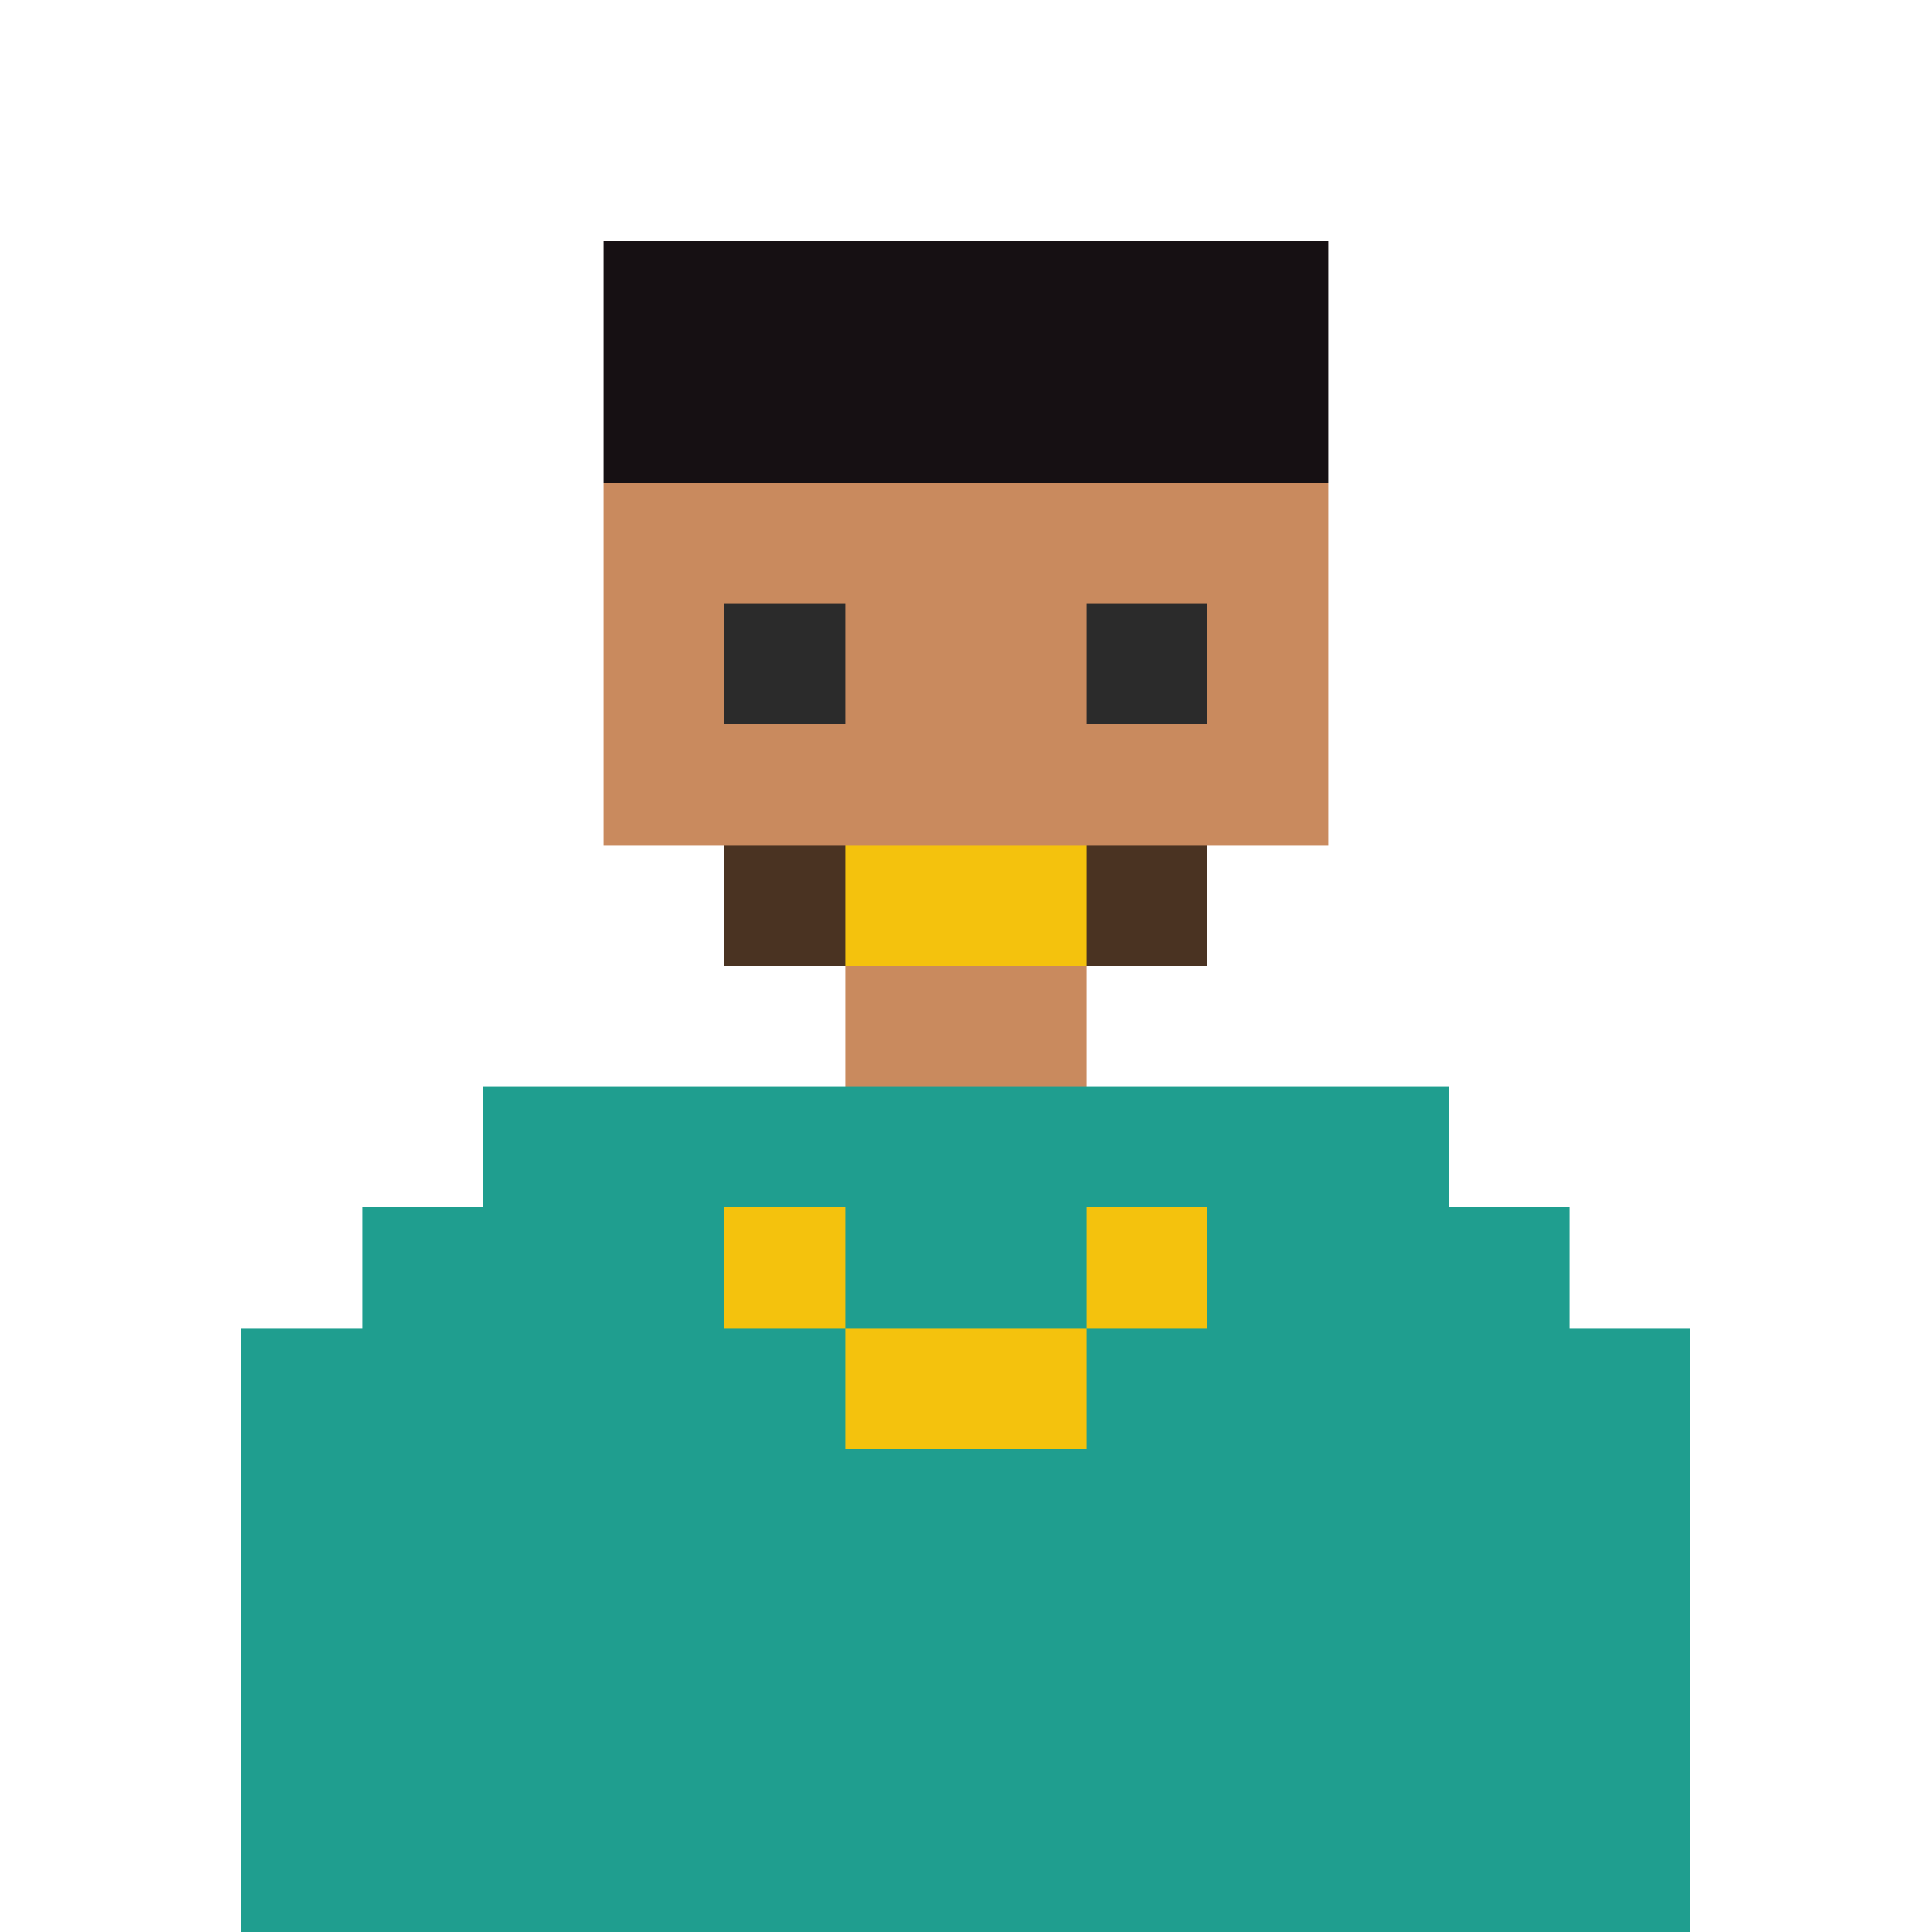
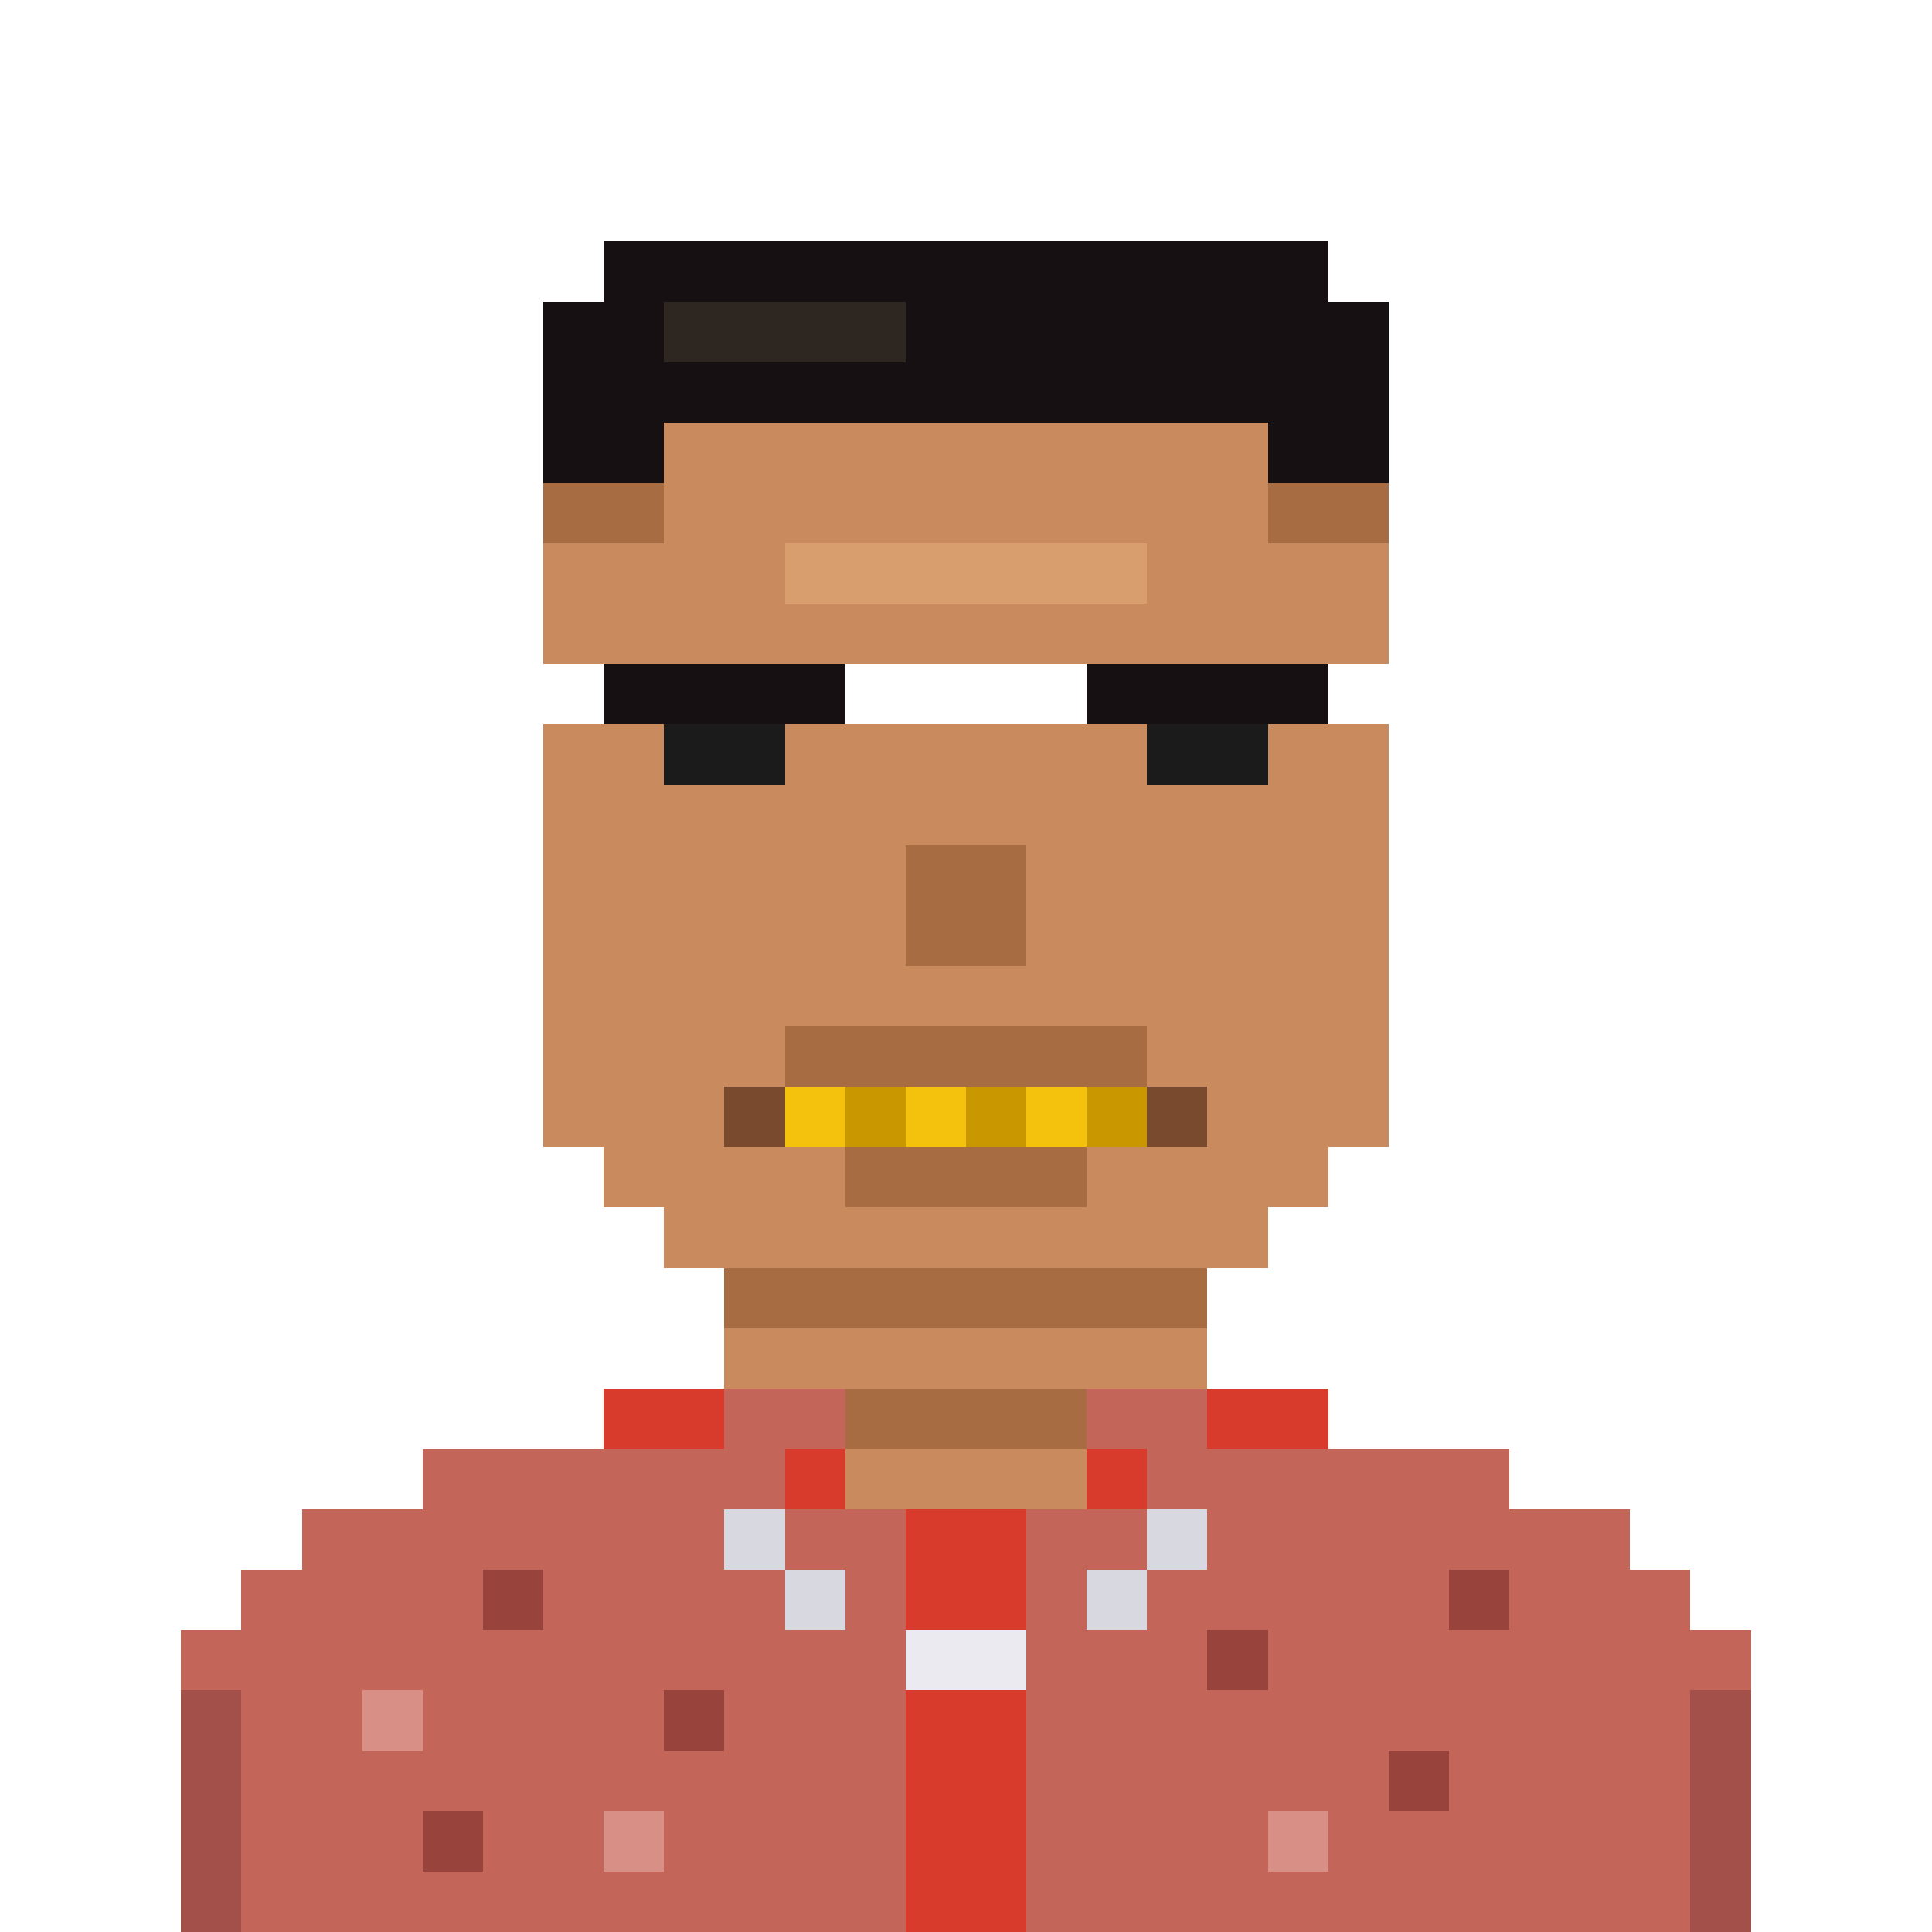
- <svg xmlns="http://www.w3.org/2000/svg" viewBox="0 0 16 16" shape-rendering="crispEdges">
-   <rect x="5" y="2" width="6" height="2" fill="#161013" />
-   <rect x="5" y="4" width="6" height="1" fill="#c98a5e" />
-   <rect x="5" y="5" width="6" height="1" fill="#c98a5e" />
-   <rect x="6" y="5" width="1" height="1" fill="#2b2b2b" />
-   <rect x="9" y="5" width="1" height="1" fill="#2b2b2b" />
-   <rect x="5" y="6" width="6" height="1" fill="#c98a5e" />
-   <rect x="6" y="7" width="4" height="1" fill="#4a3322" />
-   <rect x="7" y="7" width="2" height="1" fill="#f4c20d" />
-   <rect x="7" y="8" width="2" height="1" fill="#c98a5e" />
-   <rect x="4" y="9" width="8" height="1" fill="#1f9e8f" />
-   <rect x="3" y="10" width="10" height="1" fill="#1f9e8f" />
-   <rect x="2" y="11" width="12" height="5" fill="#1f9e8f" />
-   <rect x="6" y="10" width="1" height="1" fill="#f4c20d" />
-   <rect x="9" y="10" width="1" height="1" fill="#f4c20d" />
-   <rect x="7" y="11" width="2" height="1" fill="#f4c20d" />
+ <svg xmlns="http://www.w3.org/2000/svg" viewBox="0 0 32 32" shape-rendering="crispEdges">
+   <rect x="10" y="4" width="12" height="1" fill="#161013" />
+   <rect x="9" y="5" width="14" height="1" fill="#161013" />
+   <rect x="11" y="5" width="4" height="1" fill="#2e2620" />
+   <rect x="9" y="6" width="14" height="1" fill="#161013" />
+   <rect x="9" y="7" width="2" height="1" fill="#161013" />
+   <rect x="21" y="7" width="2" height="1" fill="#161013" />
+   <rect x="11" y="7" width="10" height="1" fill="#c98a5e" />
+   <rect x="9" y="8" width="14" height="1" fill="#a86c43" />
+   <rect x="11" y="8" width="10" height="1" fill="#c98a5e" />
+   <rect x="9" y="9" width="14" height="1" fill="#c98a5e" />
+   <rect x="13" y="9" width="6" height="1" fill="#d99e6e" />
+   <rect x="9" y="10" width="14" height="1" fill="#c98a5e" />
+   <rect x="10" y="11" width="4" height="1" fill="#161013" />
+   <rect x="18" y="11" width="4" height="1" fill="#161013" />
+   <rect x="9" y="12" width="14" height="1" fill="#c98a5e" />
+   <rect x="11" y="12" width="2" height="1" fill="#1b1b1b" />
+   <rect x="19" y="12" width="2" height="1" fill="#1b1b1b" />
+   <rect x="9" y="13" width="14" height="1" fill="#c98a5e" />
+   <rect x="9" y="14" width="14" height="1" fill="#c98a5e" />
+   <rect x="15" y="14" width="2" height="1" fill="#a86c43" />
+   <rect x="9" y="15" width="14" height="1" fill="#c98a5e" />
+   <rect x="15" y="15" width="2" height="1" fill="#a86c43" />
+   <rect x="9" y="16" width="14" height="1" fill="#c98a5e" />
+   <rect x="9" y="17" width="14" height="1" fill="#c98a5e" />
+   <rect x="13" y="17" width="6" height="1" fill="#a86c43" />
+   <rect x="9" y="18" width="14" height="1" fill="#c98a5e" />
+   <rect x="12" y="18" width="1" height="1" fill="#7a4a2e" />
+   <rect x="19" y="18" width="1" height="1" fill="#7a4a2e" />
+   <rect x="13" y="18" width="6" height="1" fill="#f4c20d" />
+   <rect x="14" y="18" width="1" height="1" fill="#c99700" />
+   <rect x="16" y="18" width="1" height="1" fill="#c99700" />
+   <rect x="18" y="18" width="1" height="1" fill="#c99700" />
+   <rect x="10" y="19" width="12" height="1" fill="#c98a5e" />
+   <rect x="14" y="19" width="4" height="1" fill="#a86c43" />
+   <rect x="11" y="20" width="10" height="1" fill="#c98a5e" />
+   <rect x="12" y="21" width="8" height="1" fill="#a86c43" />
+   <rect x="12" y="22" width="8" height="1" fill="#c98a5e" />
+   <rect x="10" y="23" width="12" height="1" fill="#c4655a" />
+   <rect x="10" y="23" width="2" height="1" fill="#d83b2b" />
+   <rect x="20" y="23" width="2" height="1" fill="#d83b2b" />
+   <rect x="14" y="23" width="4" height="1" fill="#a86c43" />
+   <rect x="7" y="24" width="18" height="1" fill="#c4655a" />
+   <rect x="13" y="24" width="6" height="1" fill="#d83b2b" />
+   <rect x="14" y="24" width="4" height="1" fill="#c98a5e" />
+   <rect x="5" y="25" width="22" height="1" fill="#c4655a" />
+   <rect x="4" y="26" width="24" height="1" fill="#c4655a" />
+   <rect x="3" y="27" width="26" height="1" fill="#c4655a" />
+   <rect x="3" y="28" width="26" height="4" fill="#c4655a" />
+   <rect x="3" y="28" width="1" height="4" fill="#a3504a" />
+   <rect x="28" y="28" width="1" height="4" fill="#a3504a" />
+   <rect x="15" y="25" width="2" height="7" fill="#d83b2b" />
+   <rect x="8" y="26" width="1" height="1" fill="#98443c" />
+   <rect x="11" y="28" width="1" height="1" fill="#98443c" />
+   <rect x="20" y="27" width="1" height="1" fill="#98443c" />
+   <rect x="23" y="29" width="1" height="1" fill="#98443c" />
+   <rect x="7" y="30" width="1" height="1" fill="#98443c" />
+   <rect x="24" y="26" width="1" height="1" fill="#98443c" />
+   <rect x="6" y="28" width="1" height="1" fill="#d89086" />
+   <rect x="21" y="30" width="1" height="1" fill="#d89086" />
+   <rect x="10" y="30" width="1" height="1" fill="#d89086" />
+   <rect x="12" y="25" width="1" height="1" fill="#d8d8e0" />
+   <rect x="19" y="25" width="1" height="1" fill="#d8d8e0" />
+   <rect x="13" y="26" width="1" height="1" fill="#d8d8e0" />
+   <rect x="18" y="26" width="1" height="1" fill="#d8d8e0" />
+   <rect x="15" y="27" width="2" height="1" fill="#eaeaf0" />
</svg>
